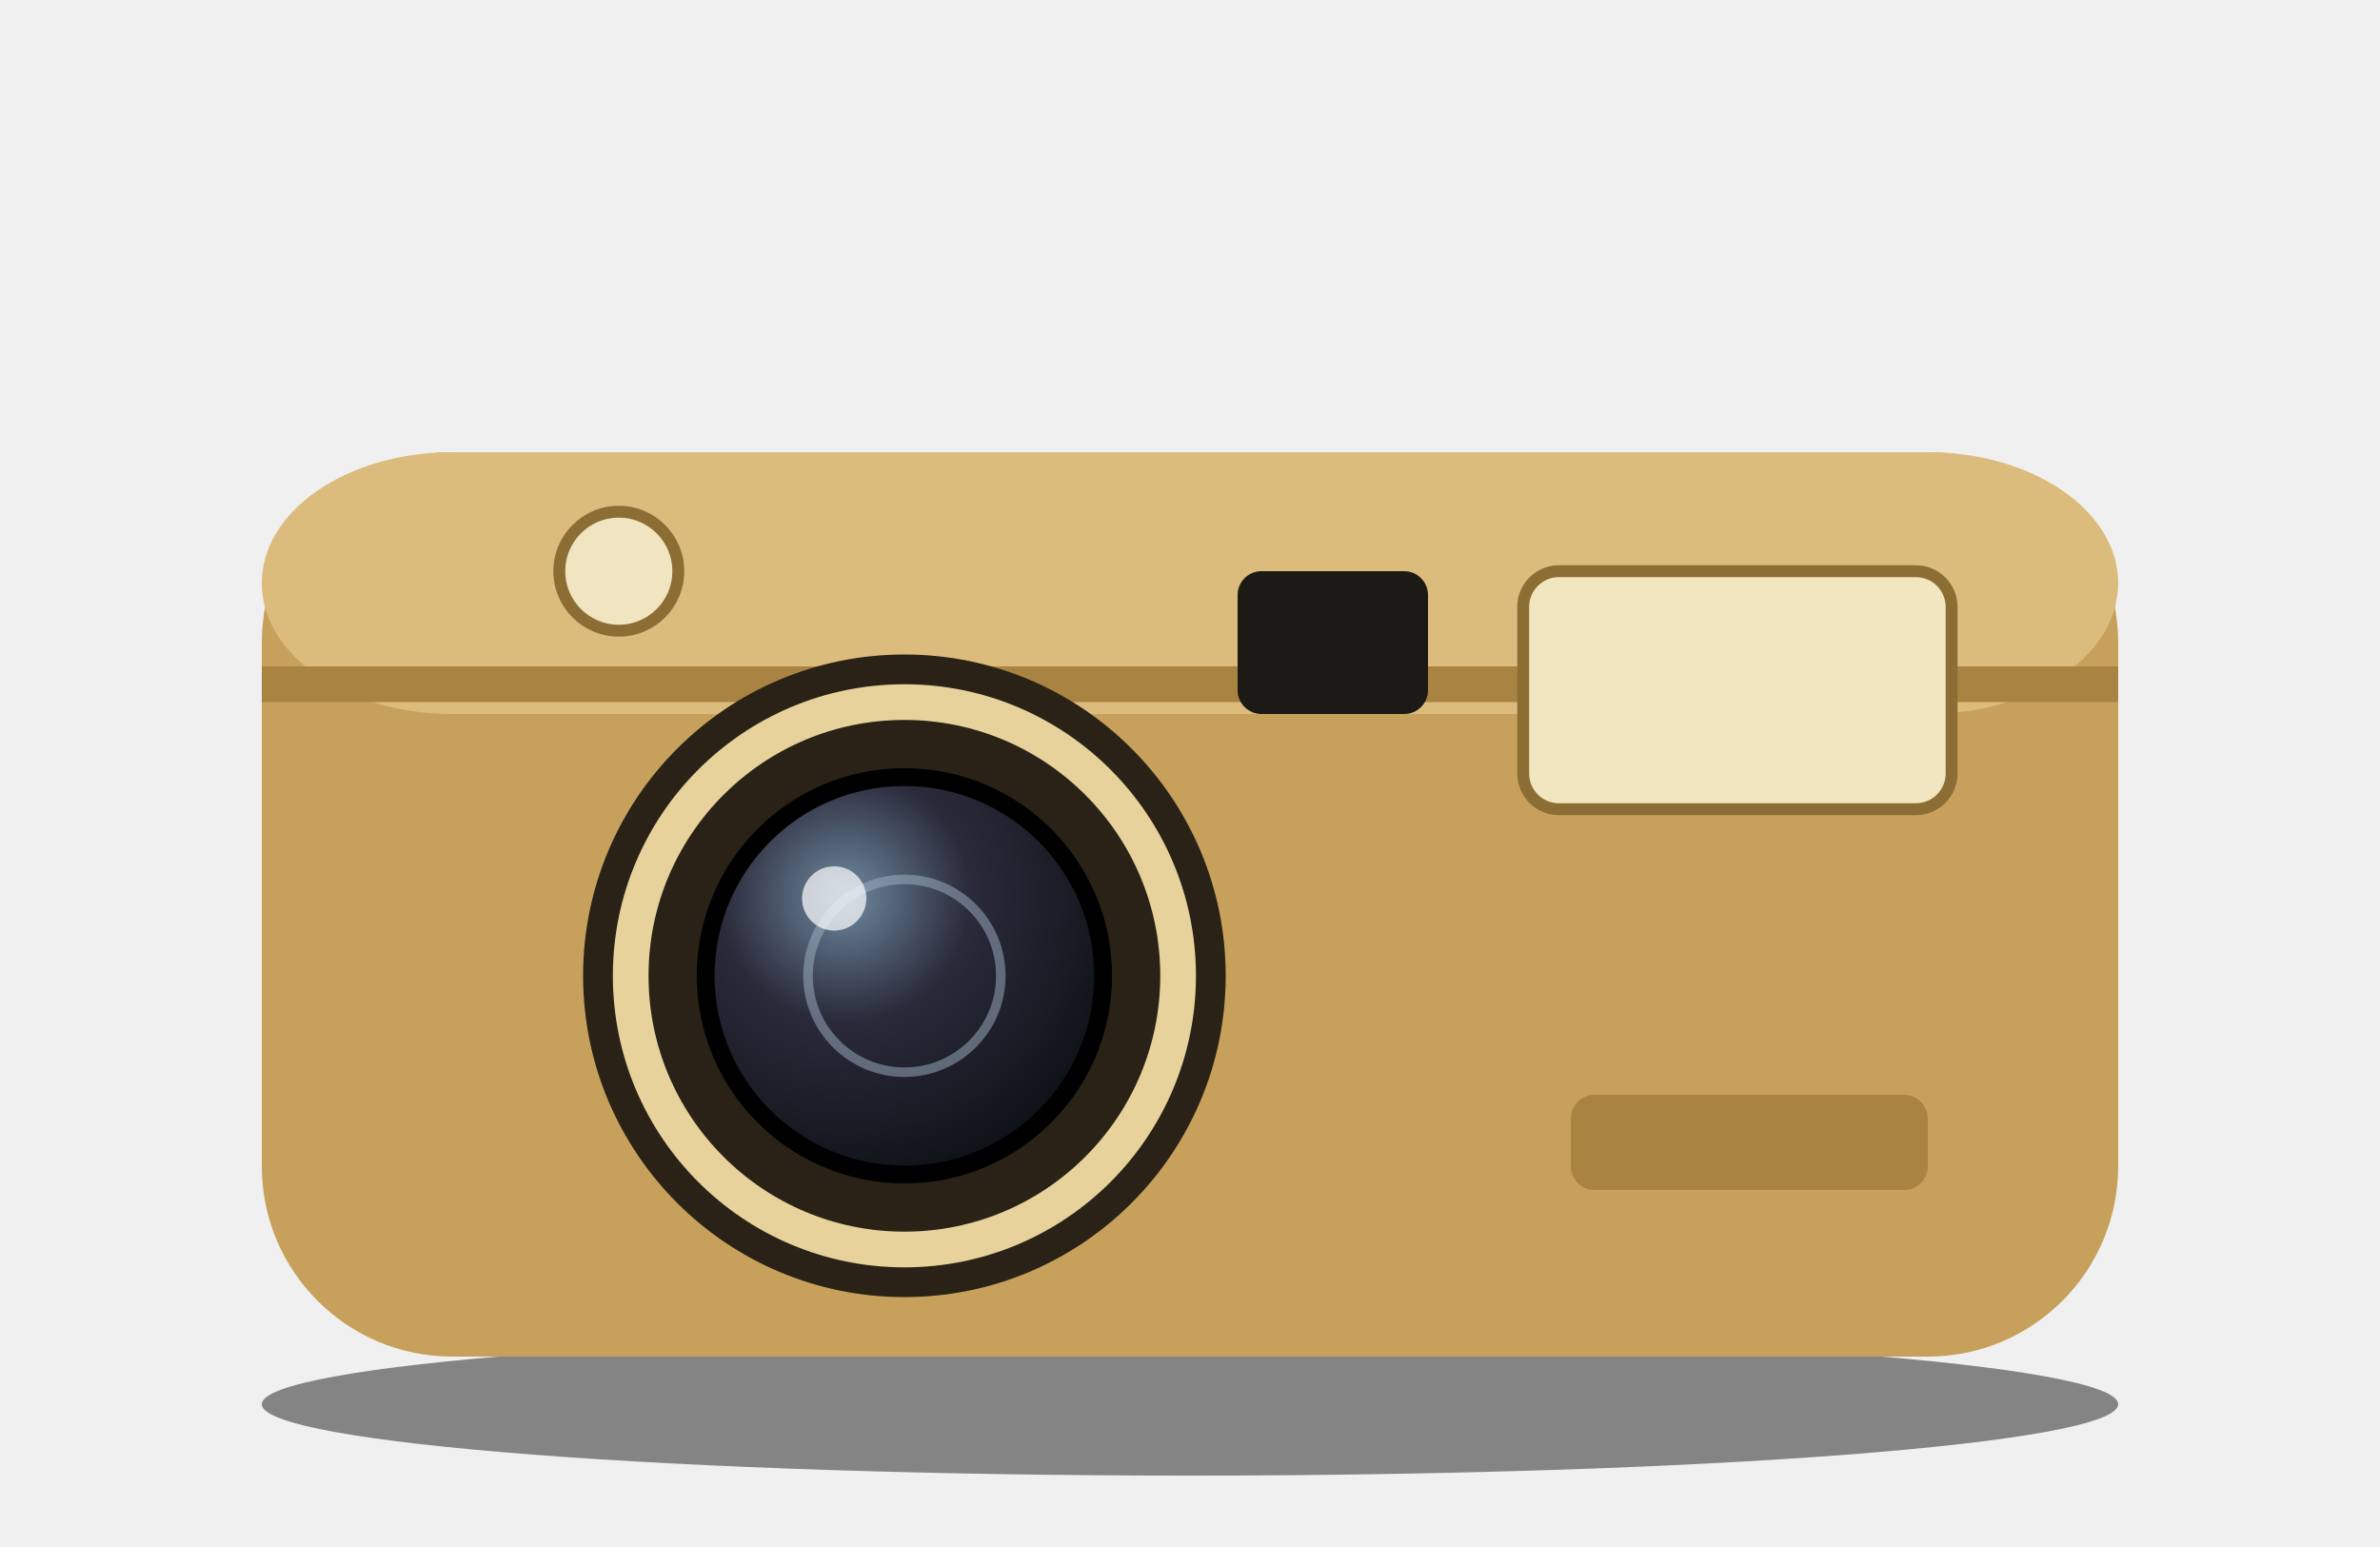
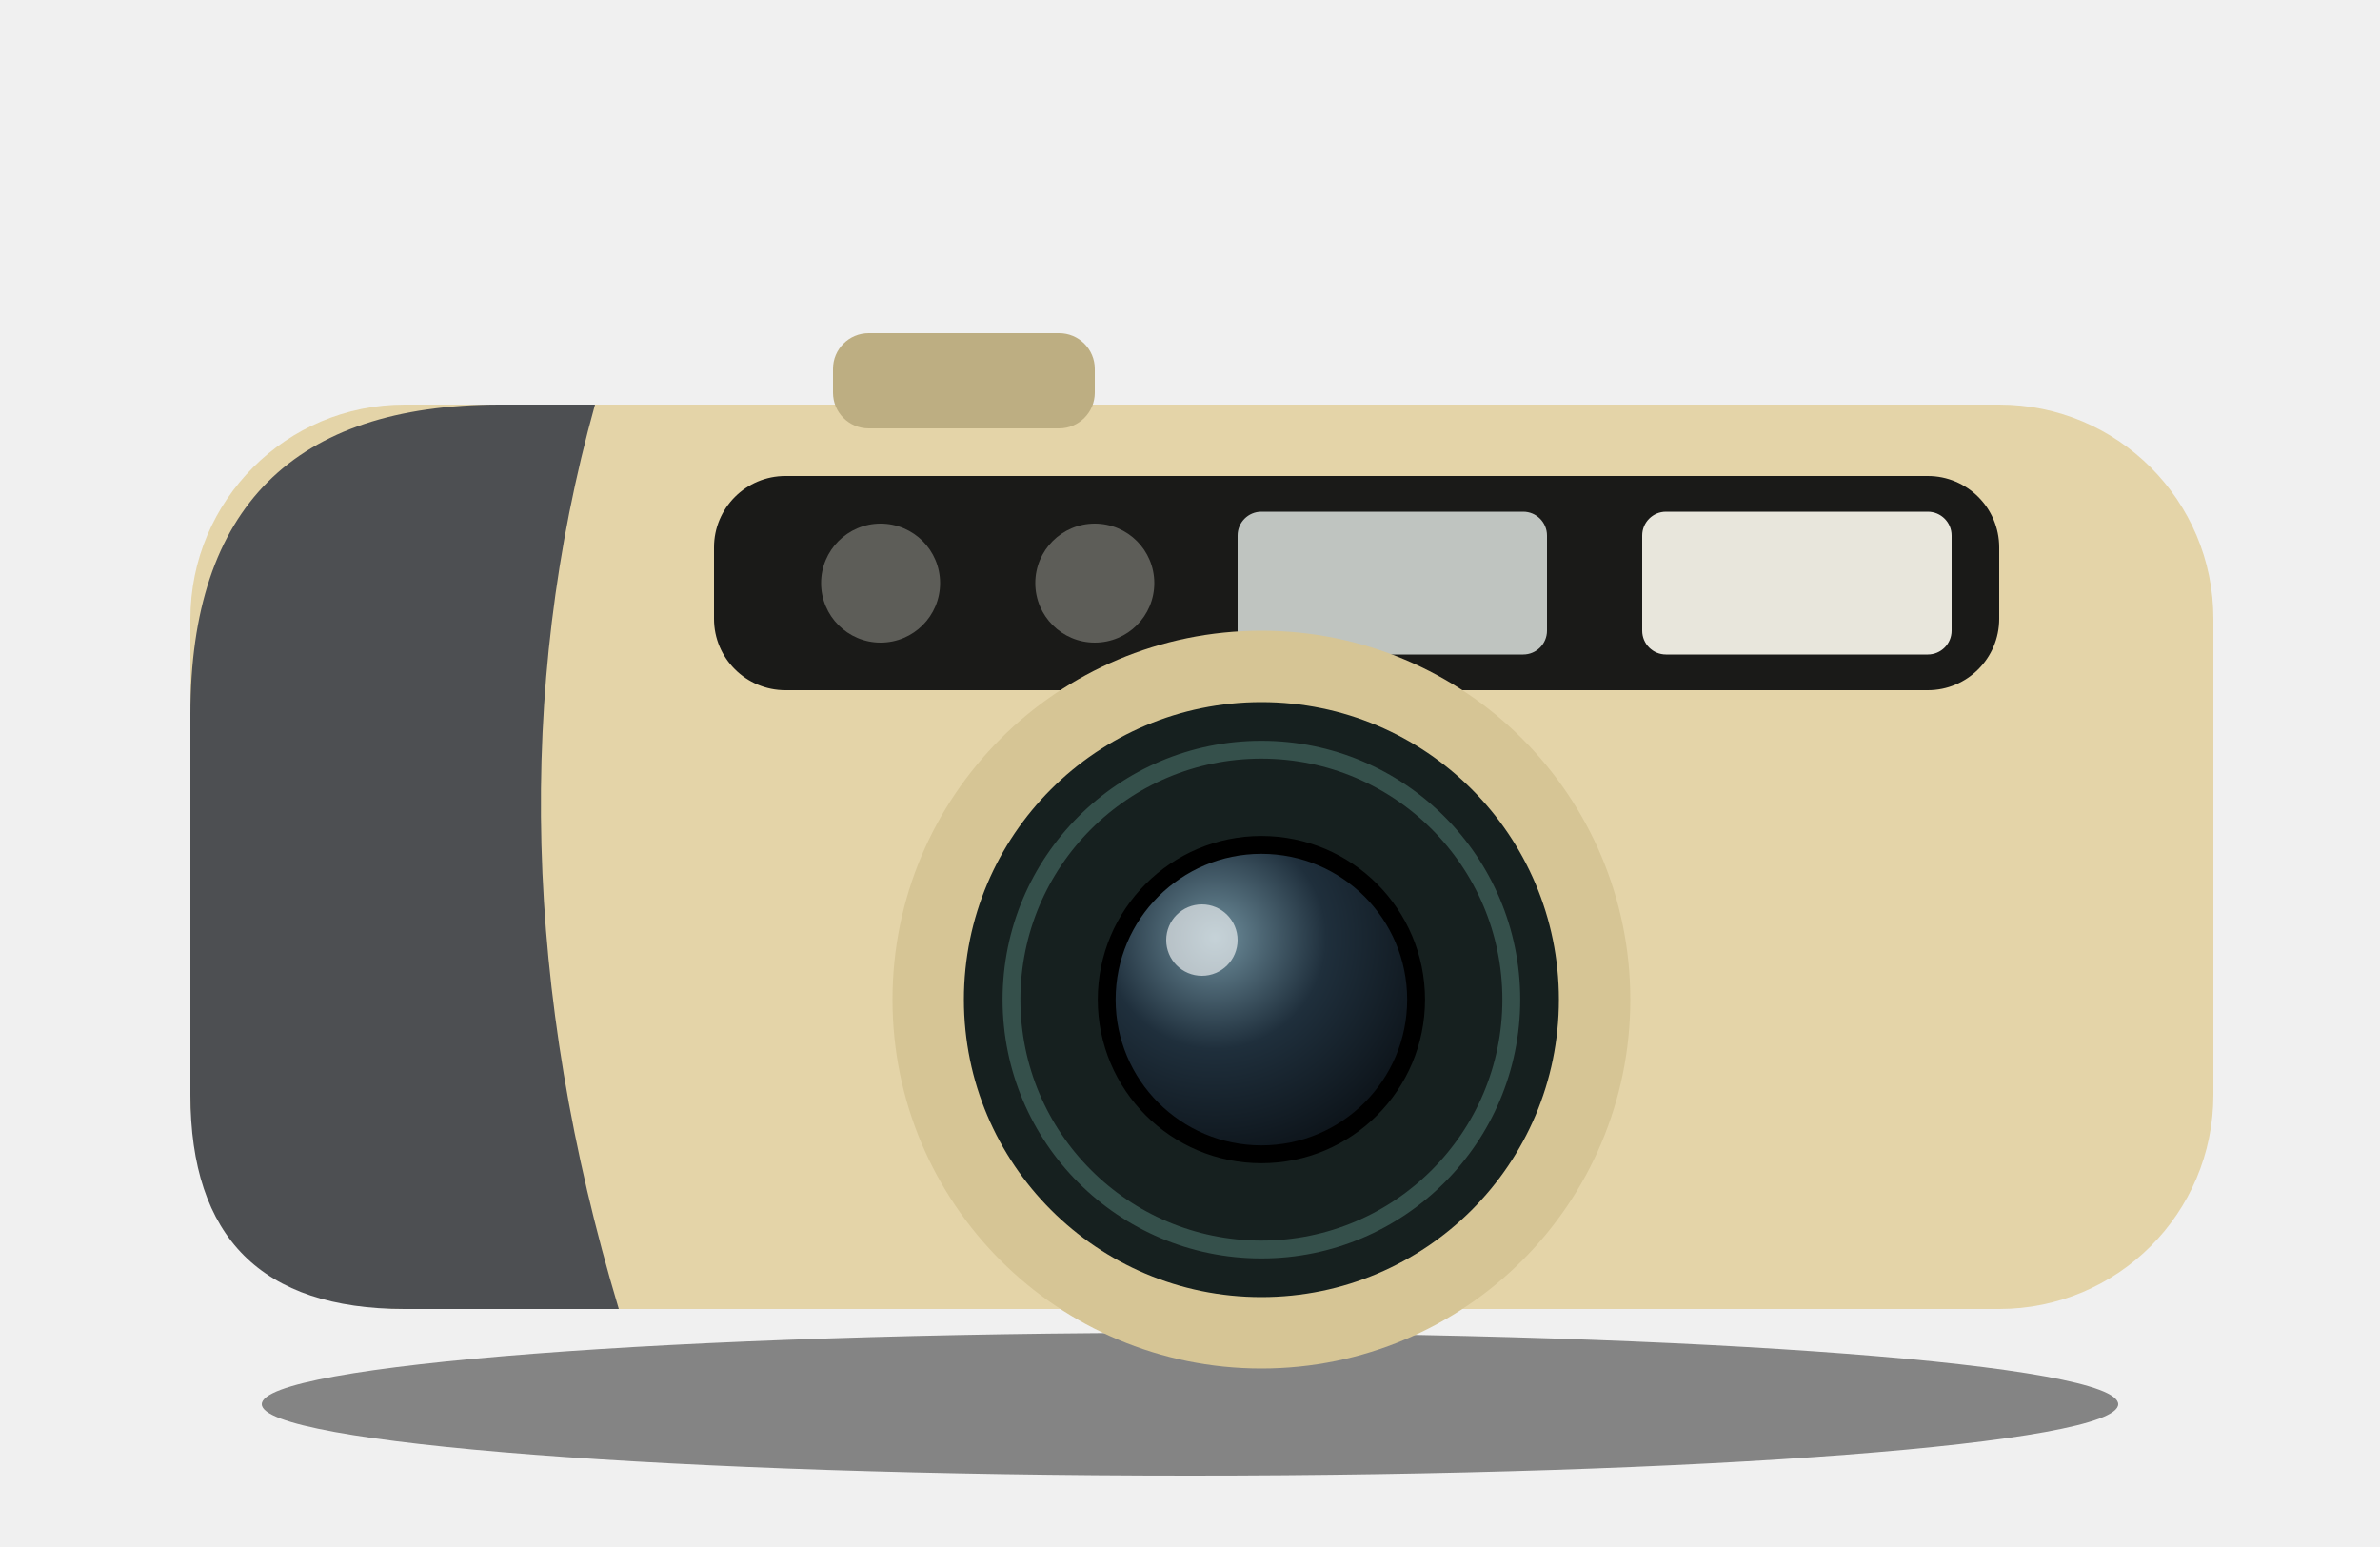
<svg xmlns="http://www.w3.org/2000/svg" viewBox="0 0 200 130" role="img" aria-label="Golden Hour camera">
  <ellipse cx="100" cy="118" rx="78" ry="6" fill="#000" opacity=".45" />
-   <rect x="22" y="38" width="156" height="76" rx="16" fill="#c7a15b" />
-   <rect x="22" y="38" width="156" height="22" rx="16" fill="#dcbc7c" />
-   <rect x="22" y="56" width="156" height="3" fill="#a98341" />
-   <rect x="128" y="48" width="36" height="20" rx="3" fill="#f2e6c0" stroke="#8c6e35" />
-   <rect x="104" y="48" width="16" height="12" rx="2" fill="#1c1a14" />
-   <circle cx="52" cy="48" r="5" fill="#f0e4c1" stroke="#8c6e35" />
-   <rect x="132" y="92" width="30" height="8" rx="2" fill="#a98341" />
+   <rect x="16" y="34" width="170" height="76" rx="18" fill="#e4d4a8" />
+   <path d="M16 60 Q16 34 42 34 L50 34 Q40 70 52 110 L34 110 Q16 110 16 92Z" fill="#4d4f52" />
+   <rect x="60" y="40" width="108" height="18" rx="6" fill="#1a1a18" />
+   <circle cx="74" cy="49" r="5" fill="#5d5d58" />
+   <circle cx="92" cy="49" r="5" fill="#5d5d58" />
+   <rect x="104" y="43" width="26" height="12" rx="2" fill="#bfc4c0" />
+   <rect x="138" y="43" width="26" height="12" rx="2" fill="#e8e6dc" />
+   <rect x="70" y="28" width="22" height="8" rx="3" fill="#bdae82" />
+   <circle cx="106" cy="84" r="31" fill="#d6c595" />
+   <circle cx="106" cy="84" r="25" fill="#16201f" />
+   <circle cx="106" cy="84" r="21" fill="none" stroke="#35504b" stroke-width="1.5" />
  <defs>
    <radialGradient id="gb" cx=".35" cy=".3" r=".9">
-       <stop offset="0" stop-color="#6f8aa0" />
-       <stop offset=".35" stop-color="#2a2a3a" />
+       <stop offset="0" stop-color="#6f8f9d" />
+       <stop offset=".4" stop-color="#1f2f3c" />
      <stop offset="1" stop-color="#05080b" />
    </radialGradient>
  </defs>
-   <circle cx="76" cy="82" r="27" fill="#2a2216" />
-   <circle cx="76" cy="82" r="23" fill="none" stroke="#e7d29c" stroke-width="3" />
-   <circle cx="76" cy="82" r="16.7" fill="url(#gb)" stroke="#000" stroke-width="1.5" />
-   <circle cx="76" cy="82" r="8.1" fill="none" stroke="#9fb4c6" stroke-width=".8" opacity=".5" />
-   <circle cx="70.1" cy="75.5" r="2.7" fill="#fff" opacity=".7" />
+   <circle cx="106" cy="84" r="13" fill="url(#gb)" stroke="#000" stroke-width="1.5" />
+   <circle cx="101" cy="79" r="3" fill="#fff" opacity=".6" />
</svg>
